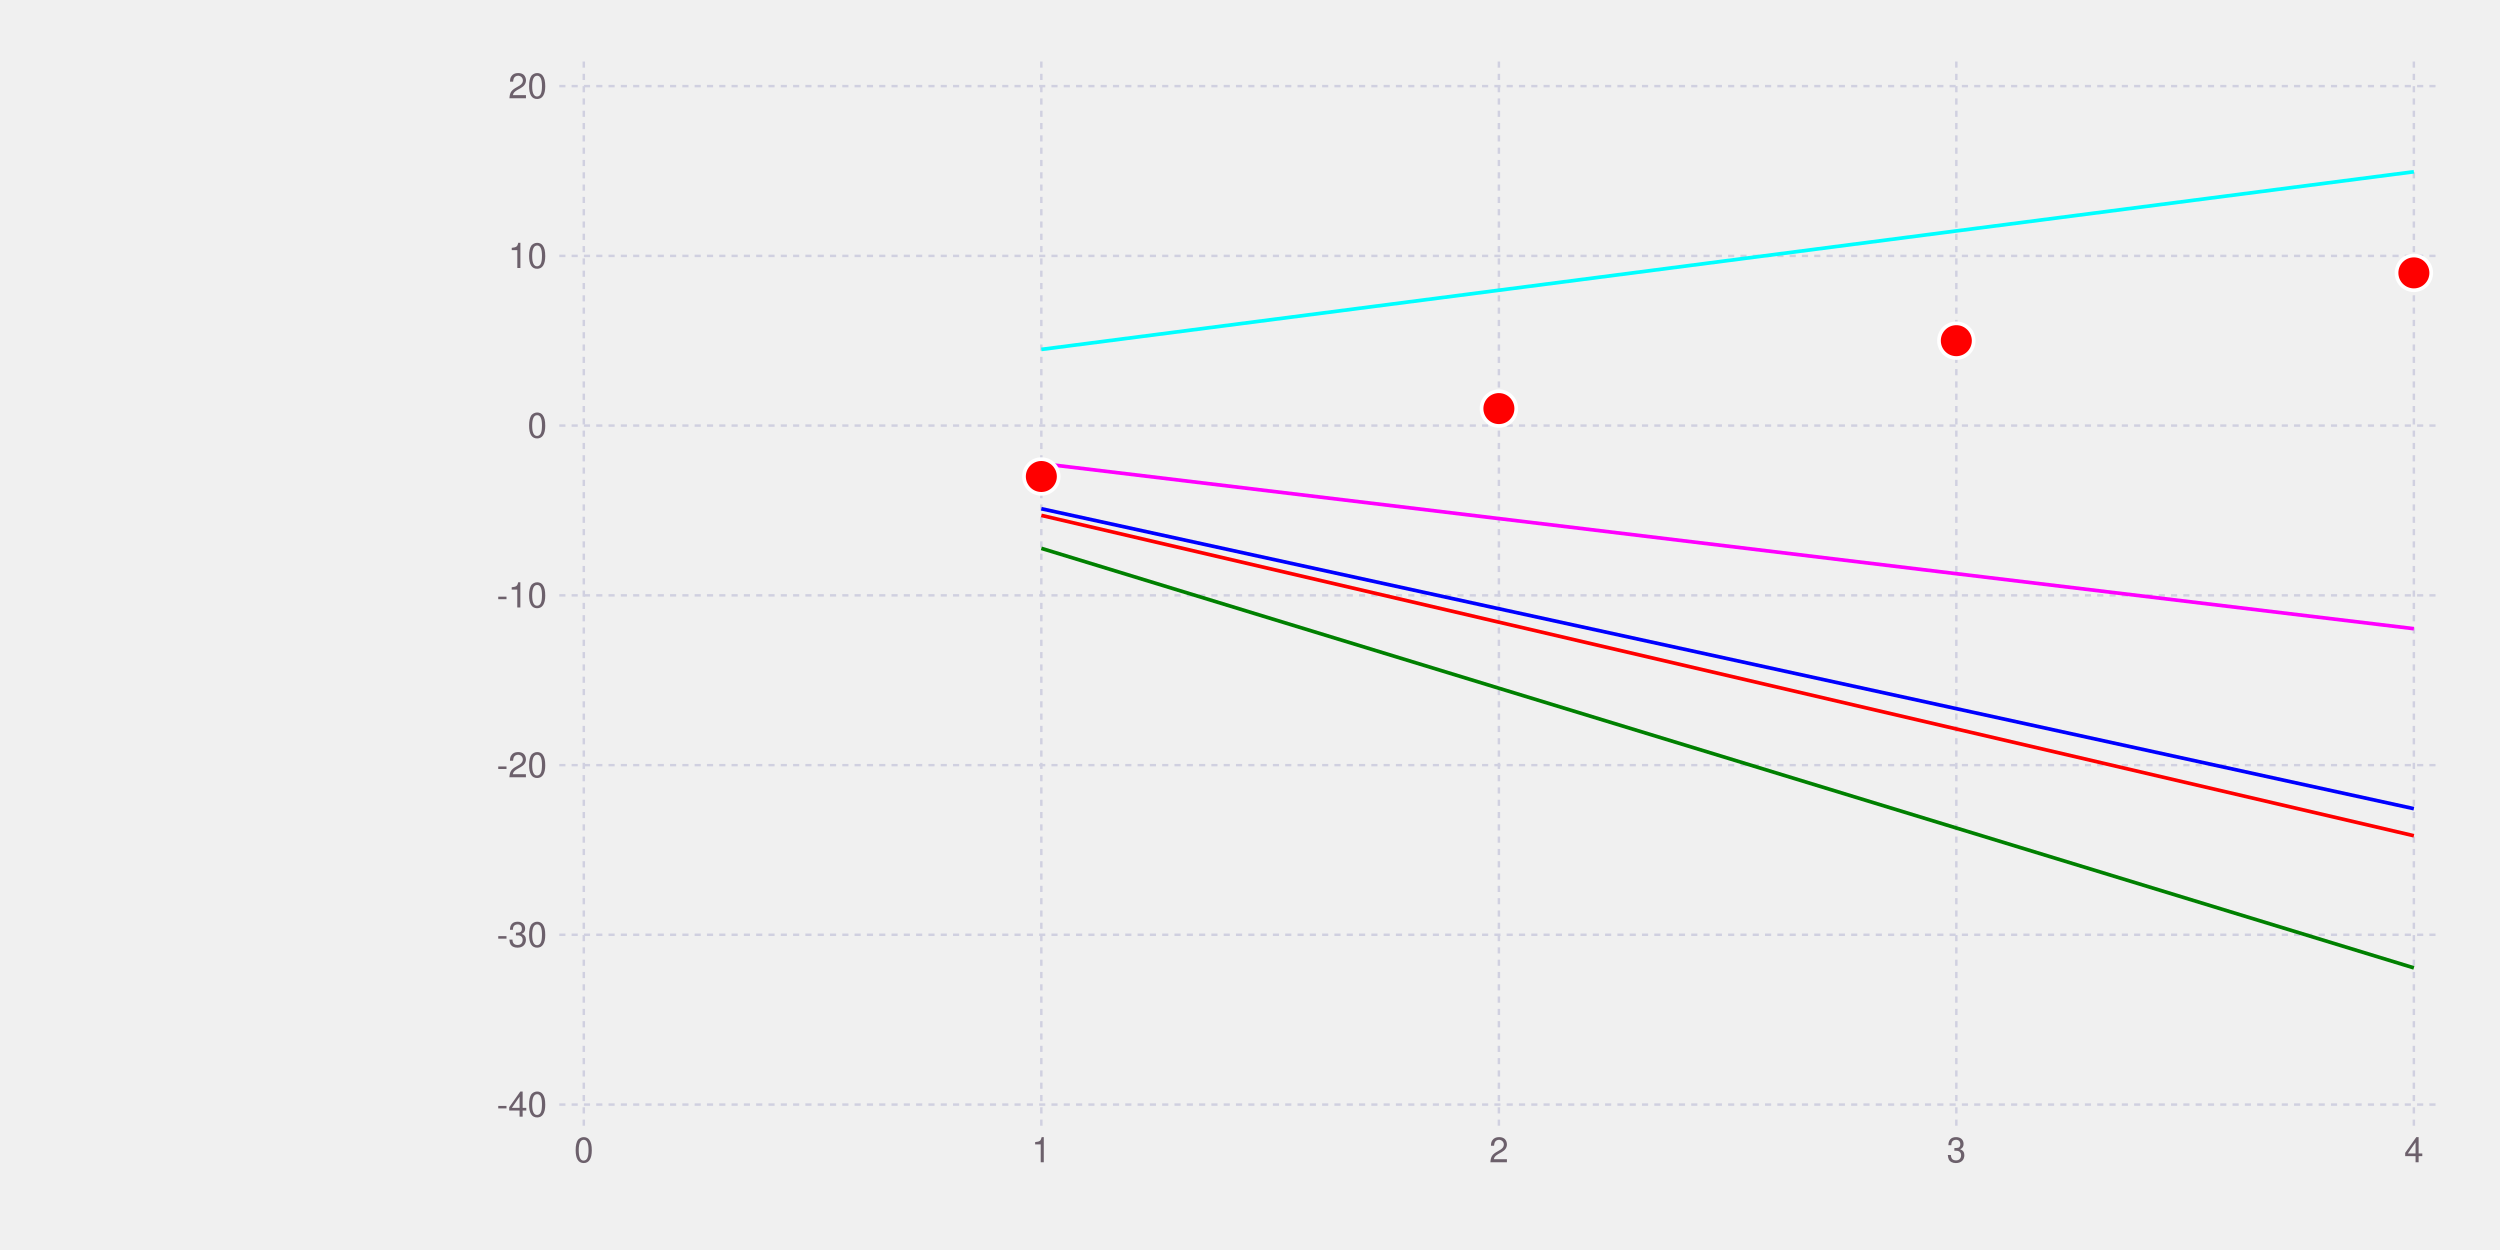
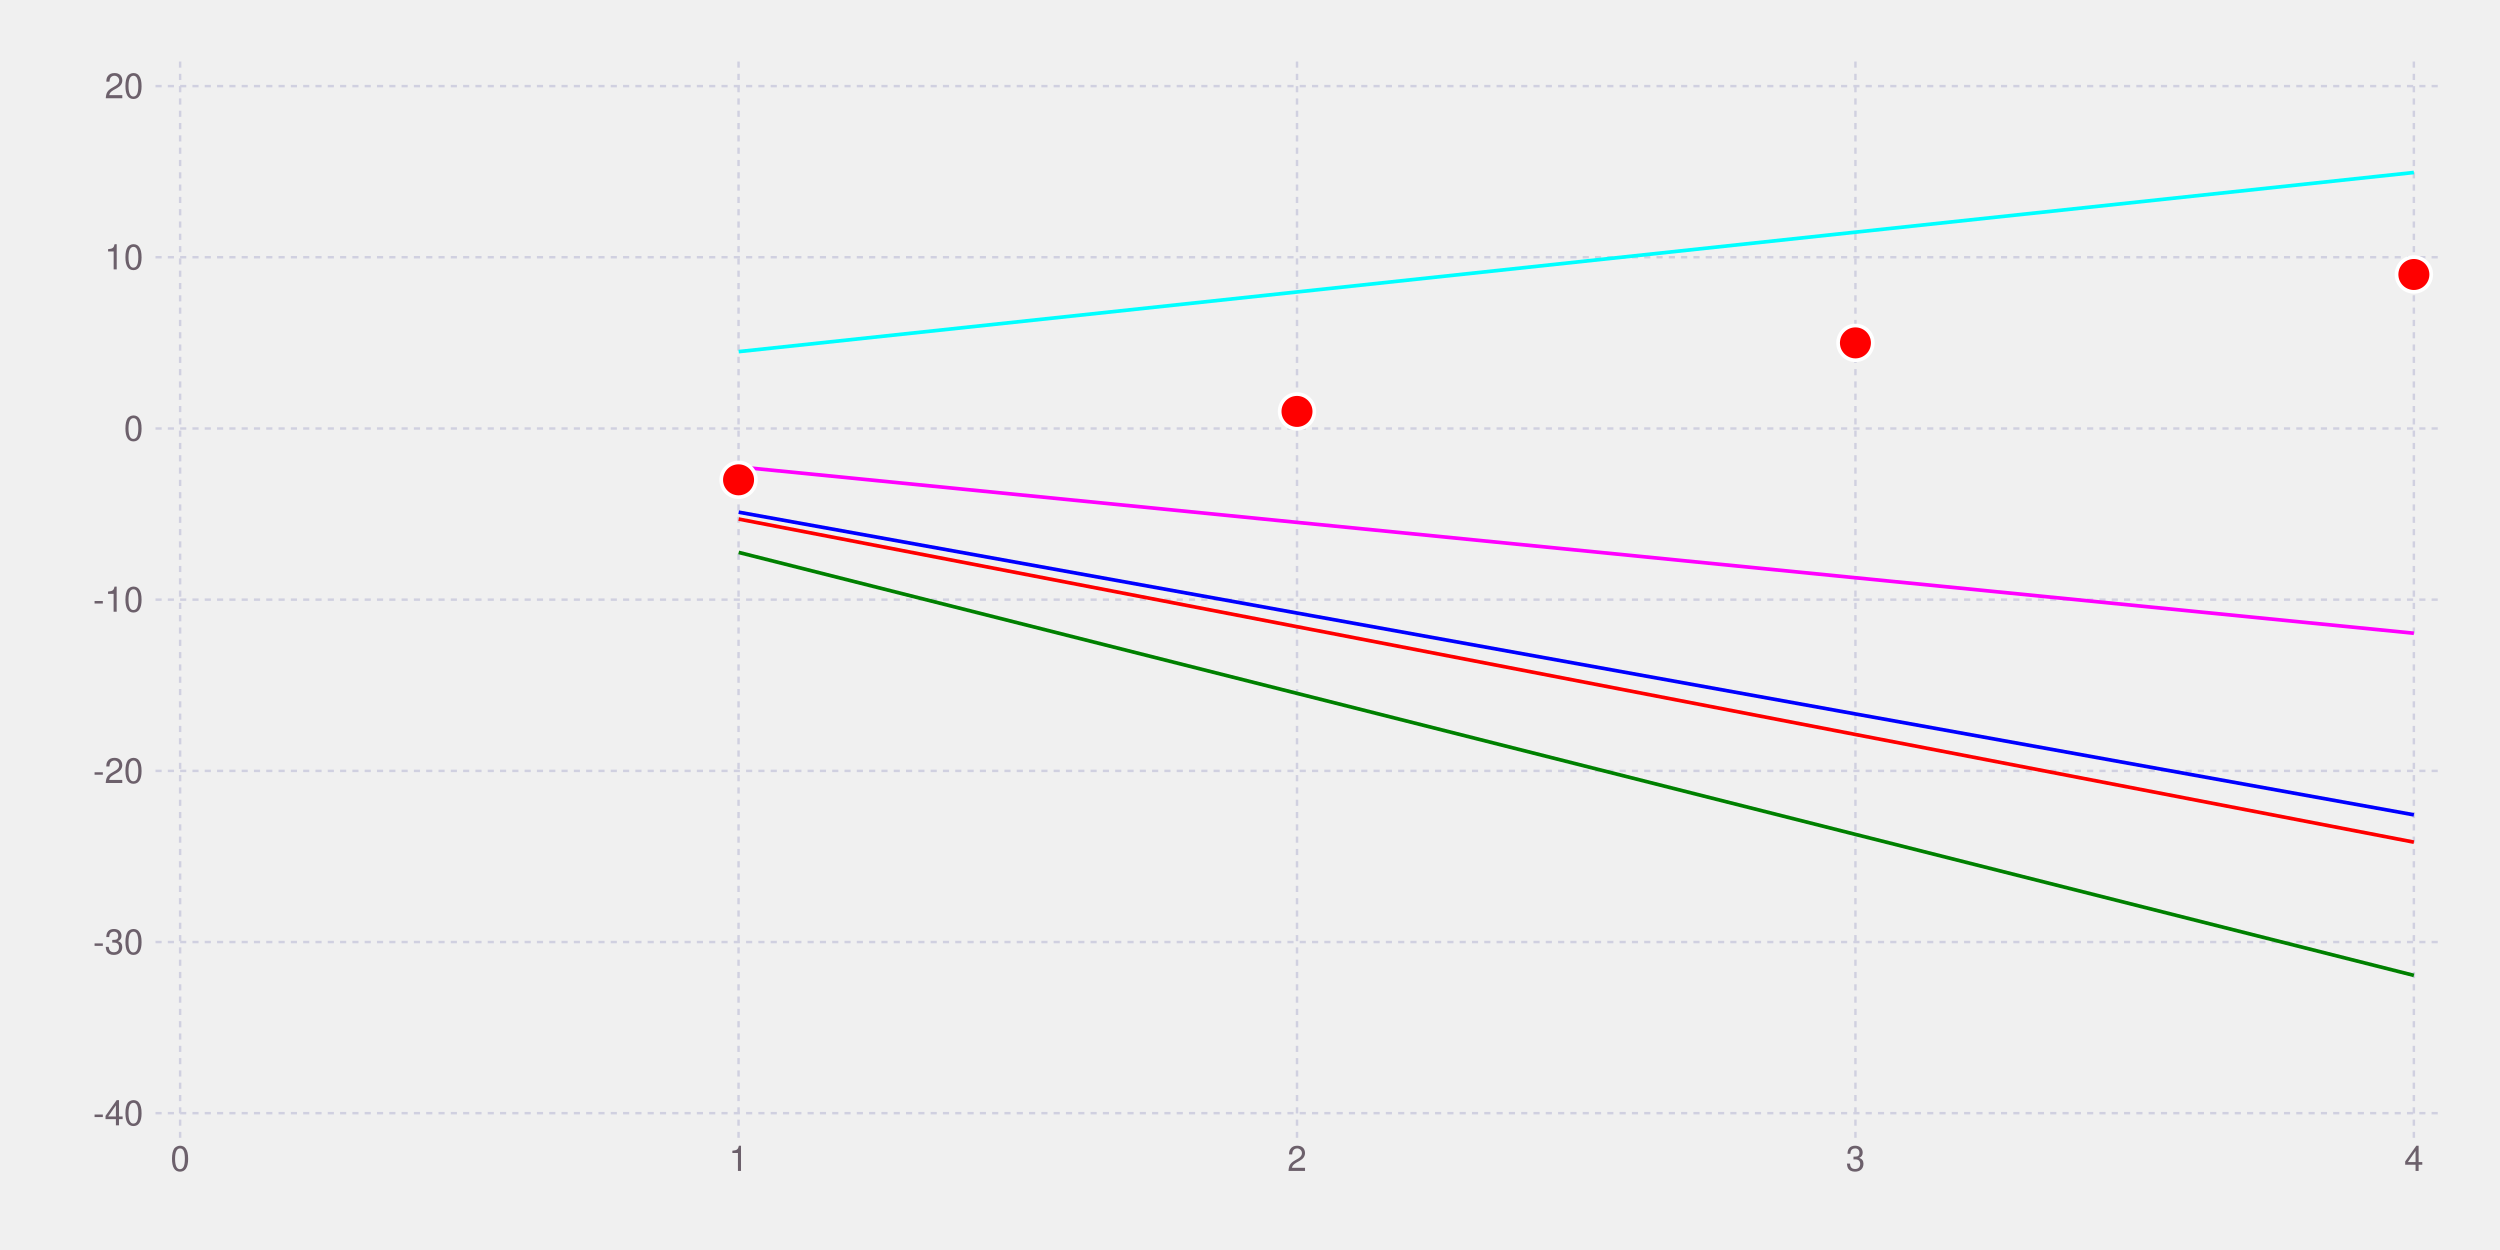
<svg xmlns="http://www.w3.org/2000/svg" version="1.2" width="203.2mm" height="101.6mm" viewBox="0 0 203.2 101.6" stroke="none" fill="#000000" stroke-width="0.3" font-size="3.88">
  <defs>
    <marker id="arrow" markerWidth="15" markerHeight="7" refX="5" refY="3.5" orient="auto" markerUnits="strokeWidth">
      <path d="M0,0 L15,3.5 L0,7 z" stroke="context-stroke" fill="context-stroke" />
    </marker>
  </defs>
-   <g class="plotroot xscalable yscalable" id="img-dcf575a8-1">
-     <g class="guide xlabels" font-size="2.82" font-family="'PT Sans Caption','Helvetica Neue','Helvetica',sans-serif" fill="#6C606B" id="img-dcf575a8-2">
-       <g transform="translate(47.45,92.78)">
+   <g class="plotroot xscalable yscalable" id="img-c94e8645-1">
+     <g class="guide xlabels" font-size="2.82" font-family="'PT Sans Caption','Helvetica Neue','Helvetica',sans-serif" fill="#6C606B" id="img-c94e8645-2">
+       <g transform="translate(14.64,93.48)">
        <g class="primitive">
          <text text-anchor="middle" dy="0.6em">0</text>
        </g>
      </g>
-       <g transform="translate(84.64,92.78)">
+       <g transform="translate(60.03,93.48)">
        <g class="primitive">
          <text text-anchor="middle" dy="0.6em">1</text>
        </g>
      </g>
-       <g transform="translate(121.83,92.78)">
+       <g transform="translate(105.42,93.48)">
        <g class="primitive">
          <text text-anchor="middle" dy="0.6em">2</text>
        </g>
      </g>
-       <g transform="translate(159.01,92.78)">
+       <g transform="translate(150.81,93.48)">
        <g class="primitive">
          <text text-anchor="middle" dy="0.6em">3</text>
        </g>
      </g>
-       <g transform="translate(196.2,92.78)">
+       <g transform="translate(196.2,93.48)">
        <g class="primitive">
          <text text-anchor="middle" dy="0.6em">4</text>
        </g>
      </g>
    </g>
-     <g clip-path="url(#img-dcf575a8-3)">
-       <g id="img-dcf575a8-4">
-         <g pointer-events="visible" stroke-width="0.3" fill="#000000" fill-opacity="0.000" stroke="#000000" stroke-opacity="0.000" class="guide background" id="img-dcf575a8-5">
-           <g transform="translate(121.83,48.39)" id="img-dcf575a8-6">
-             <path d="M-76.37,-43.39 L76.37,-43.39 76.37,43.39 -76.37,43.39  z" class="primitive" />
+     <g clip-path="url(#img-c94e8645-3)">
+       <g id="img-c94e8645-4">
+         <g pointer-events="visible" stroke-width="0.3" fill="#000000" fill-opacity="0.000" stroke="#000000" stroke-opacity="0.000" class="guide background" id="img-c94e8645-5">
+           <g transform="translate(105.42,48.74)" id="img-c94e8645-6">
+             <path d="M-92.78,-43.74 L92.78,-43.74 92.78,43.74 -92.78,43.74  z" class="primitive" />
          </g>
        </g>
-         <g class="guide ygridlines xfixed" stroke-dasharray="0.5,0.5" stroke-width="0.2" stroke="#D0D0E0" id="img-dcf575a8-7">
-           <g transform="translate(121.83,89.78)" id="img-dcf575a8-8">
-             <path fill="none" d="M-76.37,0 L76.37,0 " class="primitive" />
+         <g class="guide ygridlines xfixed" stroke-dasharray="0.5,0.5" stroke-width="0.2" stroke="#D0D0E0" id="img-c94e8645-7">
+           <g transform="translate(105.42,90.48)" id="img-c94e8645-8">
+             <path fill="none" d="M-92.78,0 L92.78,0 " class="primitive" />
          </g>
-           <g transform="translate(121.83,75.98)" id="img-dcf575a8-9">
-             <path fill="none" d="M-76.37,0 L76.37,0 " class="primitive" />
+           <g transform="translate(105.42,76.57)" id="img-c94e8645-9">
+             <path fill="none" d="M-92.78,0 L92.78,0 " class="primitive" />
          </g>
-           <g transform="translate(121.83,62.19)" id="img-dcf575a8-10">
-             <path fill="none" d="M-76.37,0 L76.37,0 " class="primitive" />
+           <g transform="translate(105.42,62.66)" id="img-c94e8645-10">
+             <path fill="none" d="M-92.78,0 L92.78,0 " class="primitive" />
          </g>
-           <g transform="translate(121.83,48.39)" id="img-dcf575a8-11">
-             <path fill="none" d="M-76.37,0 L76.37,0 " class="primitive" />
+           <g transform="translate(105.42,48.74)" id="img-c94e8645-11">
+             <path fill="none" d="M-92.78,0 L92.78,0 " class="primitive" />
          </g>
-           <g transform="translate(121.83,34.59)" id="img-dcf575a8-12">
-             <path fill="none" d="M-76.37,0 L76.37,0 " class="primitive" />
+           <g transform="translate(105.42,34.83)" id="img-c94e8645-12">
+             <path fill="none" d="M-92.78,0 L92.78,0 " class="primitive" />
          </g>
-           <g transform="translate(121.83,20.8)" id="img-dcf575a8-13">
-             <path fill="none" d="M-76.37,0 L76.37,0 " class="primitive" />
+           <g transform="translate(105.42,20.91)" id="img-c94e8645-13">
+             <path fill="none" d="M-92.78,0 L92.78,0 " class="primitive" />
          </g>
-           <g transform="translate(121.83,7)" id="img-dcf575a8-14">
-             <path fill="none" d="M-76.37,0 L76.37,0 " class="primitive" />
+           <g transform="translate(105.42,7)" id="img-c94e8645-14">
+             <path fill="none" d="M-92.78,0 L92.78,0 " class="primitive" />
          </g>
        </g>
-         <g class="guide xgridlines yfixed" stroke-dasharray="0.5,0.5" stroke-width="0.2" stroke="#D0D0E0" id="img-dcf575a8-15">
-           <g transform="translate(47.45,48.39)" id="img-dcf575a8-16">
-             <path fill="none" d="M0,-43.39 L0,43.39 " class="primitive" />
+         <g class="guide xgridlines yfixed" stroke-dasharray="0.5,0.5" stroke-width="0.2" stroke="#D0D0E0" id="img-c94e8645-15">
+           <g transform="translate(14.64,48.74)" id="img-c94e8645-16">
+             <path fill="none" d="M0,-43.74 L0,43.74 " class="primitive" />
          </g>
-           <g transform="translate(84.64,48.39)" id="img-dcf575a8-17">
-             <path fill="none" d="M0,-43.39 L0,43.39 " class="primitive" />
+           <g transform="translate(60.03,48.74)" id="img-c94e8645-17">
+             <path fill="none" d="M0,-43.74 L0,43.74 " class="primitive" />
          </g>
-           <g transform="translate(121.83,48.39)" id="img-dcf575a8-18">
-             <path fill="none" d="M0,-43.39 L0,43.39 " class="primitive" />
+           <g transform="translate(105.42,48.74)" id="img-c94e8645-18">
+             <path fill="none" d="M0,-43.74 L0,43.74 " class="primitive" />
          </g>
-           <g transform="translate(159.01,48.39)" id="img-dcf575a8-19">
-             <path fill="none" d="M0,-43.39 L0,43.39 " class="primitive" />
+           <g transform="translate(150.81,48.74)" id="img-c94e8645-19">
+             <path fill="none" d="M0,-43.74 L0,43.74 " class="primitive" />
          </g>
-           <g transform="translate(196.2,48.39)" id="img-dcf575a8-20">
-             <path fill="none" d="M0,-43.39 L0,43.39 " class="primitive" />
+           <g transform="translate(196.2,48.74)" id="img-c94e8645-20">
+             <path fill="none" d="M0,-43.74 L0,43.74 " class="primitive" />
          </g>
        </g>
-         <g class="plotpanel" id="img-dcf575a8-21">
-           <g stroke-width="0.3" fill="#000000" fill-opacity="0.000" class="geometry" id="img-dcf575a8-22">
-             <g class="color_RGB{N0f8}(1.0,0.0,1.0)" stroke-dasharray="none" stroke="#FF00FF" id="img-dcf575a8-23">
-               <g transform="translate(140.42,44.39)" id="img-dcf575a8-24">
-                 <path fill="none" d="M-55.78,-6.71 L-18.59,-2.24 18.59,2.24 55.78,6.71 " class="primitive" />
+         <g class="plotpanel" id="img-c94e8645-21">
+           <g stroke-width="0.3" fill="#000000" fill-opacity="0.000" class="geometry" id="img-c94e8645-22">
+             <g class="color_RGB{N0f8}(1.0,0.0,1.0)" stroke-dasharray="none" stroke="#FF00FF" id="img-c94e8645-23">
+               <g transform="translate(128.12,44.71)" id="img-c94e8645-24">
+                 <path fill="none" d="M-68.08,-6.76 L-22.69,-2.25 22.69,2.25 68.08,6.76 " class="primitive" />
              </g>
            </g>
          </g>
-           <g stroke-width="0.3" fill="#000000" fill-opacity="0.000" class="geometry" id="img-dcf575a8-25">
-             <g class="color_RGB{N0f8}(0.0,1.0,1.0)" stroke-dasharray="none" stroke="#00FFFF" id="img-dcf575a8-26">
-               <g transform="translate(140.42,21.18)" id="img-dcf575a8-27">
-                 <path fill="none" d="M-55.78,7.22 L-18.59,2.41 18.59,-2.41 55.78,-7.22 " class="primitive" />
+           <g stroke-width="0.3" fill="#000000" fill-opacity="0.000" class="geometry" id="img-c94e8645-25">
+             <g class="color_RGB{N0f8}(0.0,1.0,1.0)" stroke-dasharray="none" stroke="#00FFFF" id="img-c94e8645-26">
+               <g transform="translate(128.12,21.3)" id="img-c94e8645-27">
+                 <path fill="none" d="M-68.08,7.28 L-22.69,2.43 22.69,-2.43 68.08,-7.28 " class="primitive" />
              </g>
            </g>
          </g>
-           <g stroke-width="0.3" fill="#000000" fill-opacity="0.000" class="geometry" id="img-dcf575a8-28">
-             <g class="color_RGB{N0f8}(0.0,0.502,0.0)" stroke-dasharray="none" stroke="#008000" id="img-dcf575a8-29">
-               <g transform="translate(140.42,61.62)" id="img-dcf575a8-30">
-                 <path fill="none" d="M-55.78,-17.05 L-18.59,-5.68 18.59,5.68 55.78,17.05 " class="primitive" />
+           <g stroke-width="0.3" fill="#000000" fill-opacity="0.000" class="geometry" id="img-c94e8645-28">
+             <g class="color_RGB{N0f8}(0.0,0.502,0.0)" stroke-dasharray="none" stroke="#008000" id="img-c94e8645-29">
+               <g transform="translate(128.12,62.09)" id="img-c94e8645-30">
+                 <path fill="none" d="M-68.08,-17.19 L-22.69,-5.73 22.69,5.73 68.08,17.19 " class="primitive" />
              </g>
            </g>
          </g>
-           <g stroke-width="0.3" fill="#000000" fill-opacity="0.000" class="geometry" id="img-dcf575a8-31">
-             <g class="color_RGB{N0f8}(0.0,0.0,1.0)" stroke-dasharray="none" stroke="#0000FF" id="img-dcf575a8-32">
-               <g transform="translate(140.42,53.54)" id="img-dcf575a8-33">
-                 <path fill="none" d="M-55.78,-12.19 L-18.59,-4.06 18.59,4.06 55.78,12.19 " class="primitive" />
+           <g stroke-width="0.3" fill="#000000" fill-opacity="0.000" class="geometry" id="img-c94e8645-31">
+             <g class="color_RGB{N0f8}(0.0,0.0,1.0)" stroke-dasharray="none" stroke="#0000FF" id="img-c94e8645-32">
+               <g transform="translate(128.12,53.93)" id="img-c94e8645-33">
+                 <path fill="none" d="M-68.08,-12.3 L-22.69,-4.1 22.69,4.1 68.08,12.3 " class="primitive" />
              </g>
            </g>
          </g>
-           <g stroke-width="0.3" fill="#000000" fill-opacity="0.000" class="geometry" id="img-dcf575a8-34">
-             <g class="color_RGB{N0f8}(1.0,0.0,0.0)" stroke-dasharray="none" stroke="#FF0000" id="img-dcf575a8-35">
-               <g transform="translate(140.42,54.91)" id="img-dcf575a8-36">
-                 <path fill="none" d="M-55.78,-13.02 L-18.59,-4.34 18.59,4.34 55.78,13.02 " class="primitive" />
+           <g stroke-width="0.3" fill="#000000" fill-opacity="0.000" class="geometry" id="img-c94e8645-34">
+             <g class="color_RGB{N0f8}(1.0,0.0,0.0)" stroke-dasharray="none" stroke="#FF0000" id="img-c94e8645-35">
+               <g transform="translate(128.12,55.32)" id="img-c94e8645-36">
+                 <path fill="none" d="M-68.08,-13.13 L-22.69,-4.38 22.69,4.38 68.08,13.13 " class="primitive" />
              </g>
            </g>
          </g>
-           <g class="geometry" id="img-dcf575a8-37">
-             <g stroke-width="0.3" id="img-dcf575a8-38">
-               <g class="color_RGBA{Float32}(1.0f0,0.0f0,0.0f0,1.0f0)" fill-opacity="1" stroke="#FFFFFF" fill="#FF0000" id="img-dcf575a8-39">
-                 <g class="marker" id="img-dcf575a8-40">
-                   <g transform="translate(196.2,22.18)" id="img-dcf575a8-41">
+           <g class="geometry" id="img-c94e8645-37">
+             <g stroke-width="0.3" id="img-c94e8645-38">
+               <g class="color_RGBA{Float32}(1.0f0,0.0f0,0.0f0,1.0f0)" fill-opacity="1" stroke="#FFFFFF" fill="#FF0000" id="img-c94e8645-39">
+                 <g class="marker" id="img-c94e8645-40">
+                   <g transform="translate(196.2,22.31)" id="img-c94e8645-41">
                    <circle cx="0" cy="0" r="1.41" class="primitive" />
                  </g>
                </g>
              </g>
-               <g class="color_RGBA{Float32}(1.0f0,0.0f0,0.0f0,1.0f0)" fill-opacity="1" stroke="#FFFFFF" fill="#FF0000" id="img-dcf575a8-42">
-                 <g class="marker" id="img-dcf575a8-43">
-                   <g transform="translate(159.01,27.69)" id="img-dcf575a8-44">
+               <g class="color_RGBA{Float32}(1.0f0,0.0f0,0.0f0,1.0f0)" fill-opacity="1" stroke="#FFFFFF" fill="#FF0000" id="img-c94e8645-42">
+                 <g class="marker" id="img-c94e8645-43">
+                   <g transform="translate(150.81,27.87)" id="img-c94e8645-44">
                    <circle cx="0" cy="0" r="1.41" class="primitive" />
                  </g>
                </g>
              </g>
-               <g class="color_RGBA{Float32}(1.0f0,0.0f0,0.0f0,1.0f0)" fill-opacity="1" stroke="#FFFFFF" fill="#FF0000" id="img-dcf575a8-45">
-                 <g class="marker" id="img-dcf575a8-46">
-                   <g transform="translate(121.83,33.21)" id="img-dcf575a8-47">
+               <g class="color_RGBA{Float32}(1.0f0,0.0f0,0.0f0,1.0f0)" fill-opacity="1" stroke="#FFFFFF" fill="#FF0000" id="img-c94e8645-45">
+                 <g class="marker" id="img-c94e8645-46">
+                   <g transform="translate(105.42,33.44)" id="img-c94e8645-47">
                    <circle cx="0" cy="0" r="1.41" class="primitive" />
                  </g>
                </g>
              </g>
-               <g class="color_RGBA{Float32}(1.0f0,0.0f0,0.0f0,1.0f0)" fill-opacity="1" stroke="#FFFFFF" fill="#FF0000" id="img-dcf575a8-48">
-                 <g class="marker" id="img-dcf575a8-49">
-                   <g transform="translate(84.64,38.73)" id="img-dcf575a8-50">
+               <g class="color_RGBA{Float32}(1.0f0,0.0f0,0.0f0,1.0f0)" fill-opacity="1" stroke="#FFFFFF" fill="#FF0000" id="img-c94e8645-48">
+                 <g class="marker" id="img-c94e8645-49">
+                   <g transform="translate(60.03,39)" id="img-c94e8645-50">
                    <circle cx="0" cy="0" r="1.41" class="primitive" />
                  </g>
                </g>
              </g>
            </g>
          </g>
        </g>
      </g>
    </g>
-     <g class="guide ylabels" font-size="2.82" font-family="'PT Sans Caption','Helvetica Neue','Helvetica',sans-serif" fill="#6C606B" id="img-dcf575a8-51">
-       <g transform="translate(44.45,89.78)" id="img-dcf575a8-52">
+     <g class="guide ylabels" font-size="2.82" font-family="'PT Sans Caption','Helvetica Neue','Helvetica',sans-serif" fill="#6C606B" id="img-c94e8645-51">
+       <g transform="translate(11.64,90.48)" id="img-c94e8645-52">
        <g class="primitive">
          <text text-anchor="end" dy="0.35em">-40</text>
        </g>
      </g>
-       <g transform="translate(44.45,75.98)" id="img-dcf575a8-53">
+       <g transform="translate(11.64,76.57)" id="img-c94e8645-53">
        <g class="primitive">
          <text text-anchor="end" dy="0.35em">-30</text>
        </g>
      </g>
-       <g transform="translate(44.45,62.19)" id="img-dcf575a8-54">
+       <g transform="translate(11.64,62.66)" id="img-c94e8645-54">
        <g class="primitive">
          <text text-anchor="end" dy="0.35em">-20</text>
        </g>
      </g>
-       <g transform="translate(44.45,48.39)" id="img-dcf575a8-55">
+       <g transform="translate(11.64,48.74)" id="img-c94e8645-55">
        <g class="primitive">
          <text text-anchor="end" dy="0.35em">-10</text>
        </g>
      </g>
-       <g transform="translate(44.45,34.59)" id="img-dcf575a8-56">
+       <g transform="translate(11.64,34.83)" id="img-c94e8645-56">
        <g class="primitive">
          <text text-anchor="end" dy="0.35em">0</text>
        </g>
      </g>
-       <g transform="translate(44.45,20.8)" id="img-dcf575a8-57">
+       <g transform="translate(11.64,20.91)" id="img-c94e8645-57">
        <g class="primitive">
          <text text-anchor="end" dy="0.35em">10</text>
        </g>
      </g>
-       <g transform="translate(44.45,7)" id="img-dcf575a8-58">
+       <g transform="translate(11.64,7)" id="img-c94e8645-58">
        <g class="primitive">
          <text text-anchor="end" dy="0.35em">20</text>
        </g>
      </g>
    </g>
  </g>
  <defs>
-     <clipPath id="img-dcf575a8-3">
-       <path d="M45.45,5 L198.2,5 198.2,91.78 45.45,91.78 " />
+     <clipPath id="img-c94e8645-3">
+       <path d="M12.64,5 L198.2,5 198.2,92.48 12.64,92.48 " />
    </clipPath>
  </defs>
</svg>
